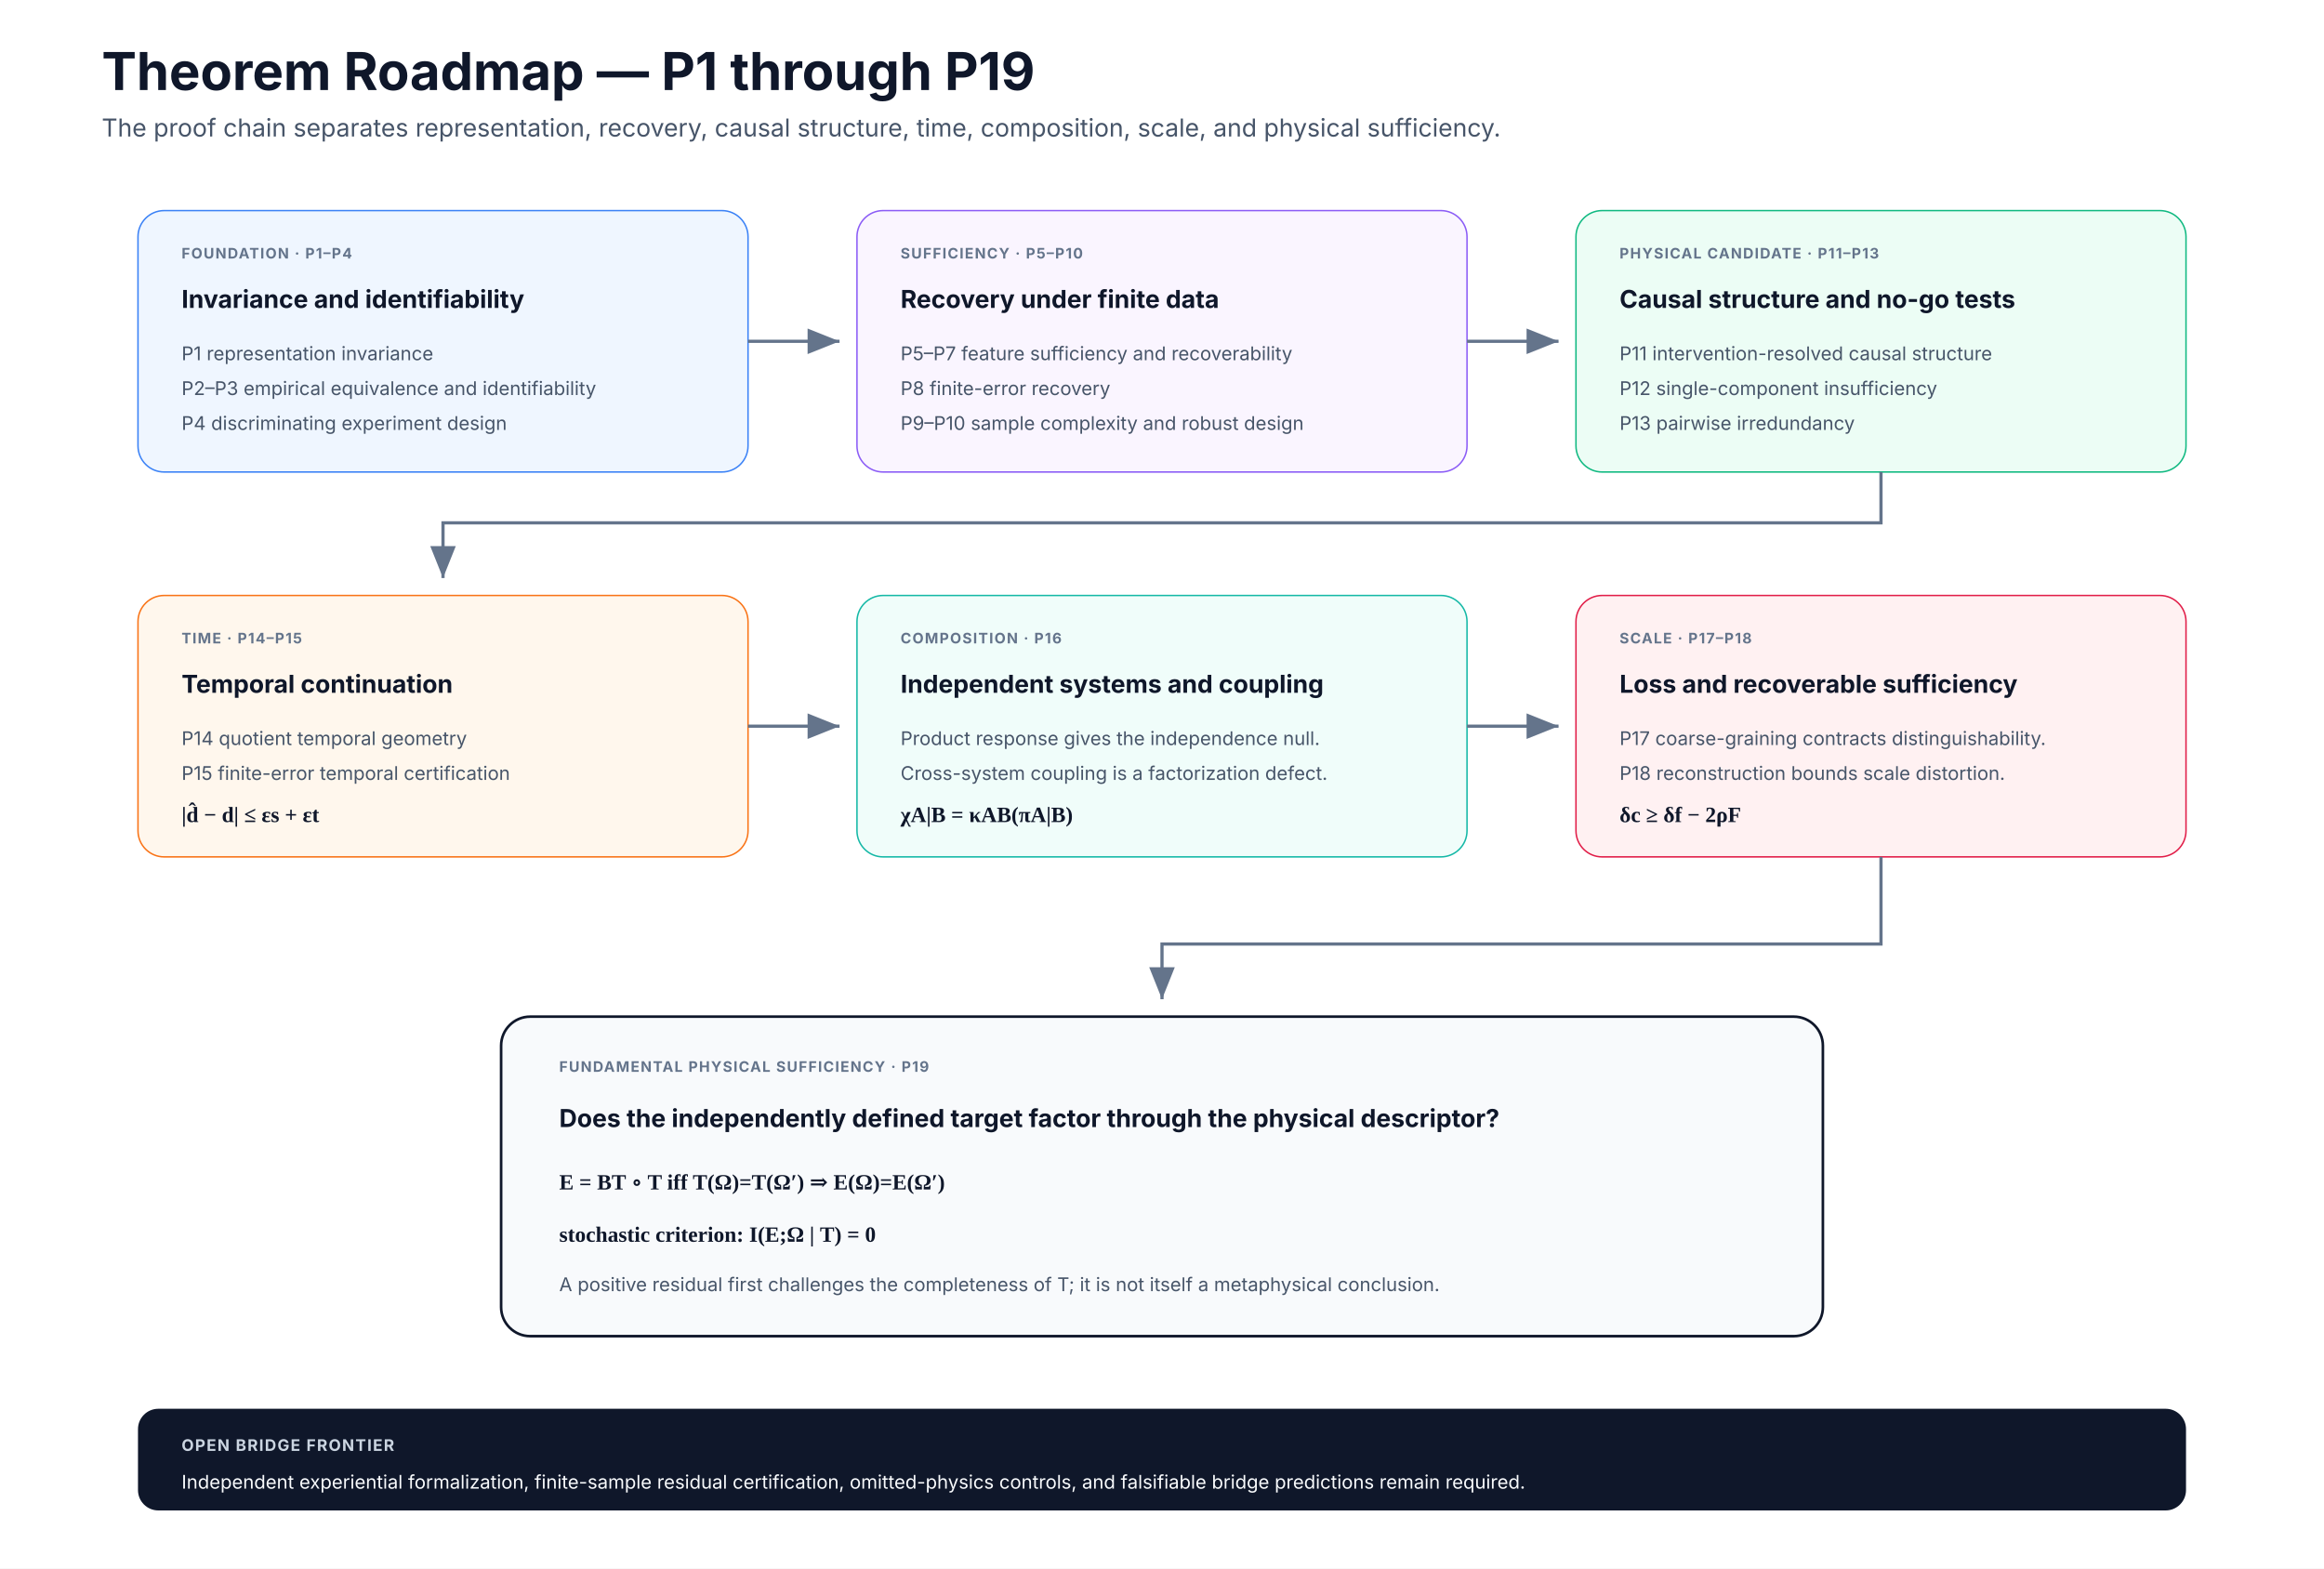
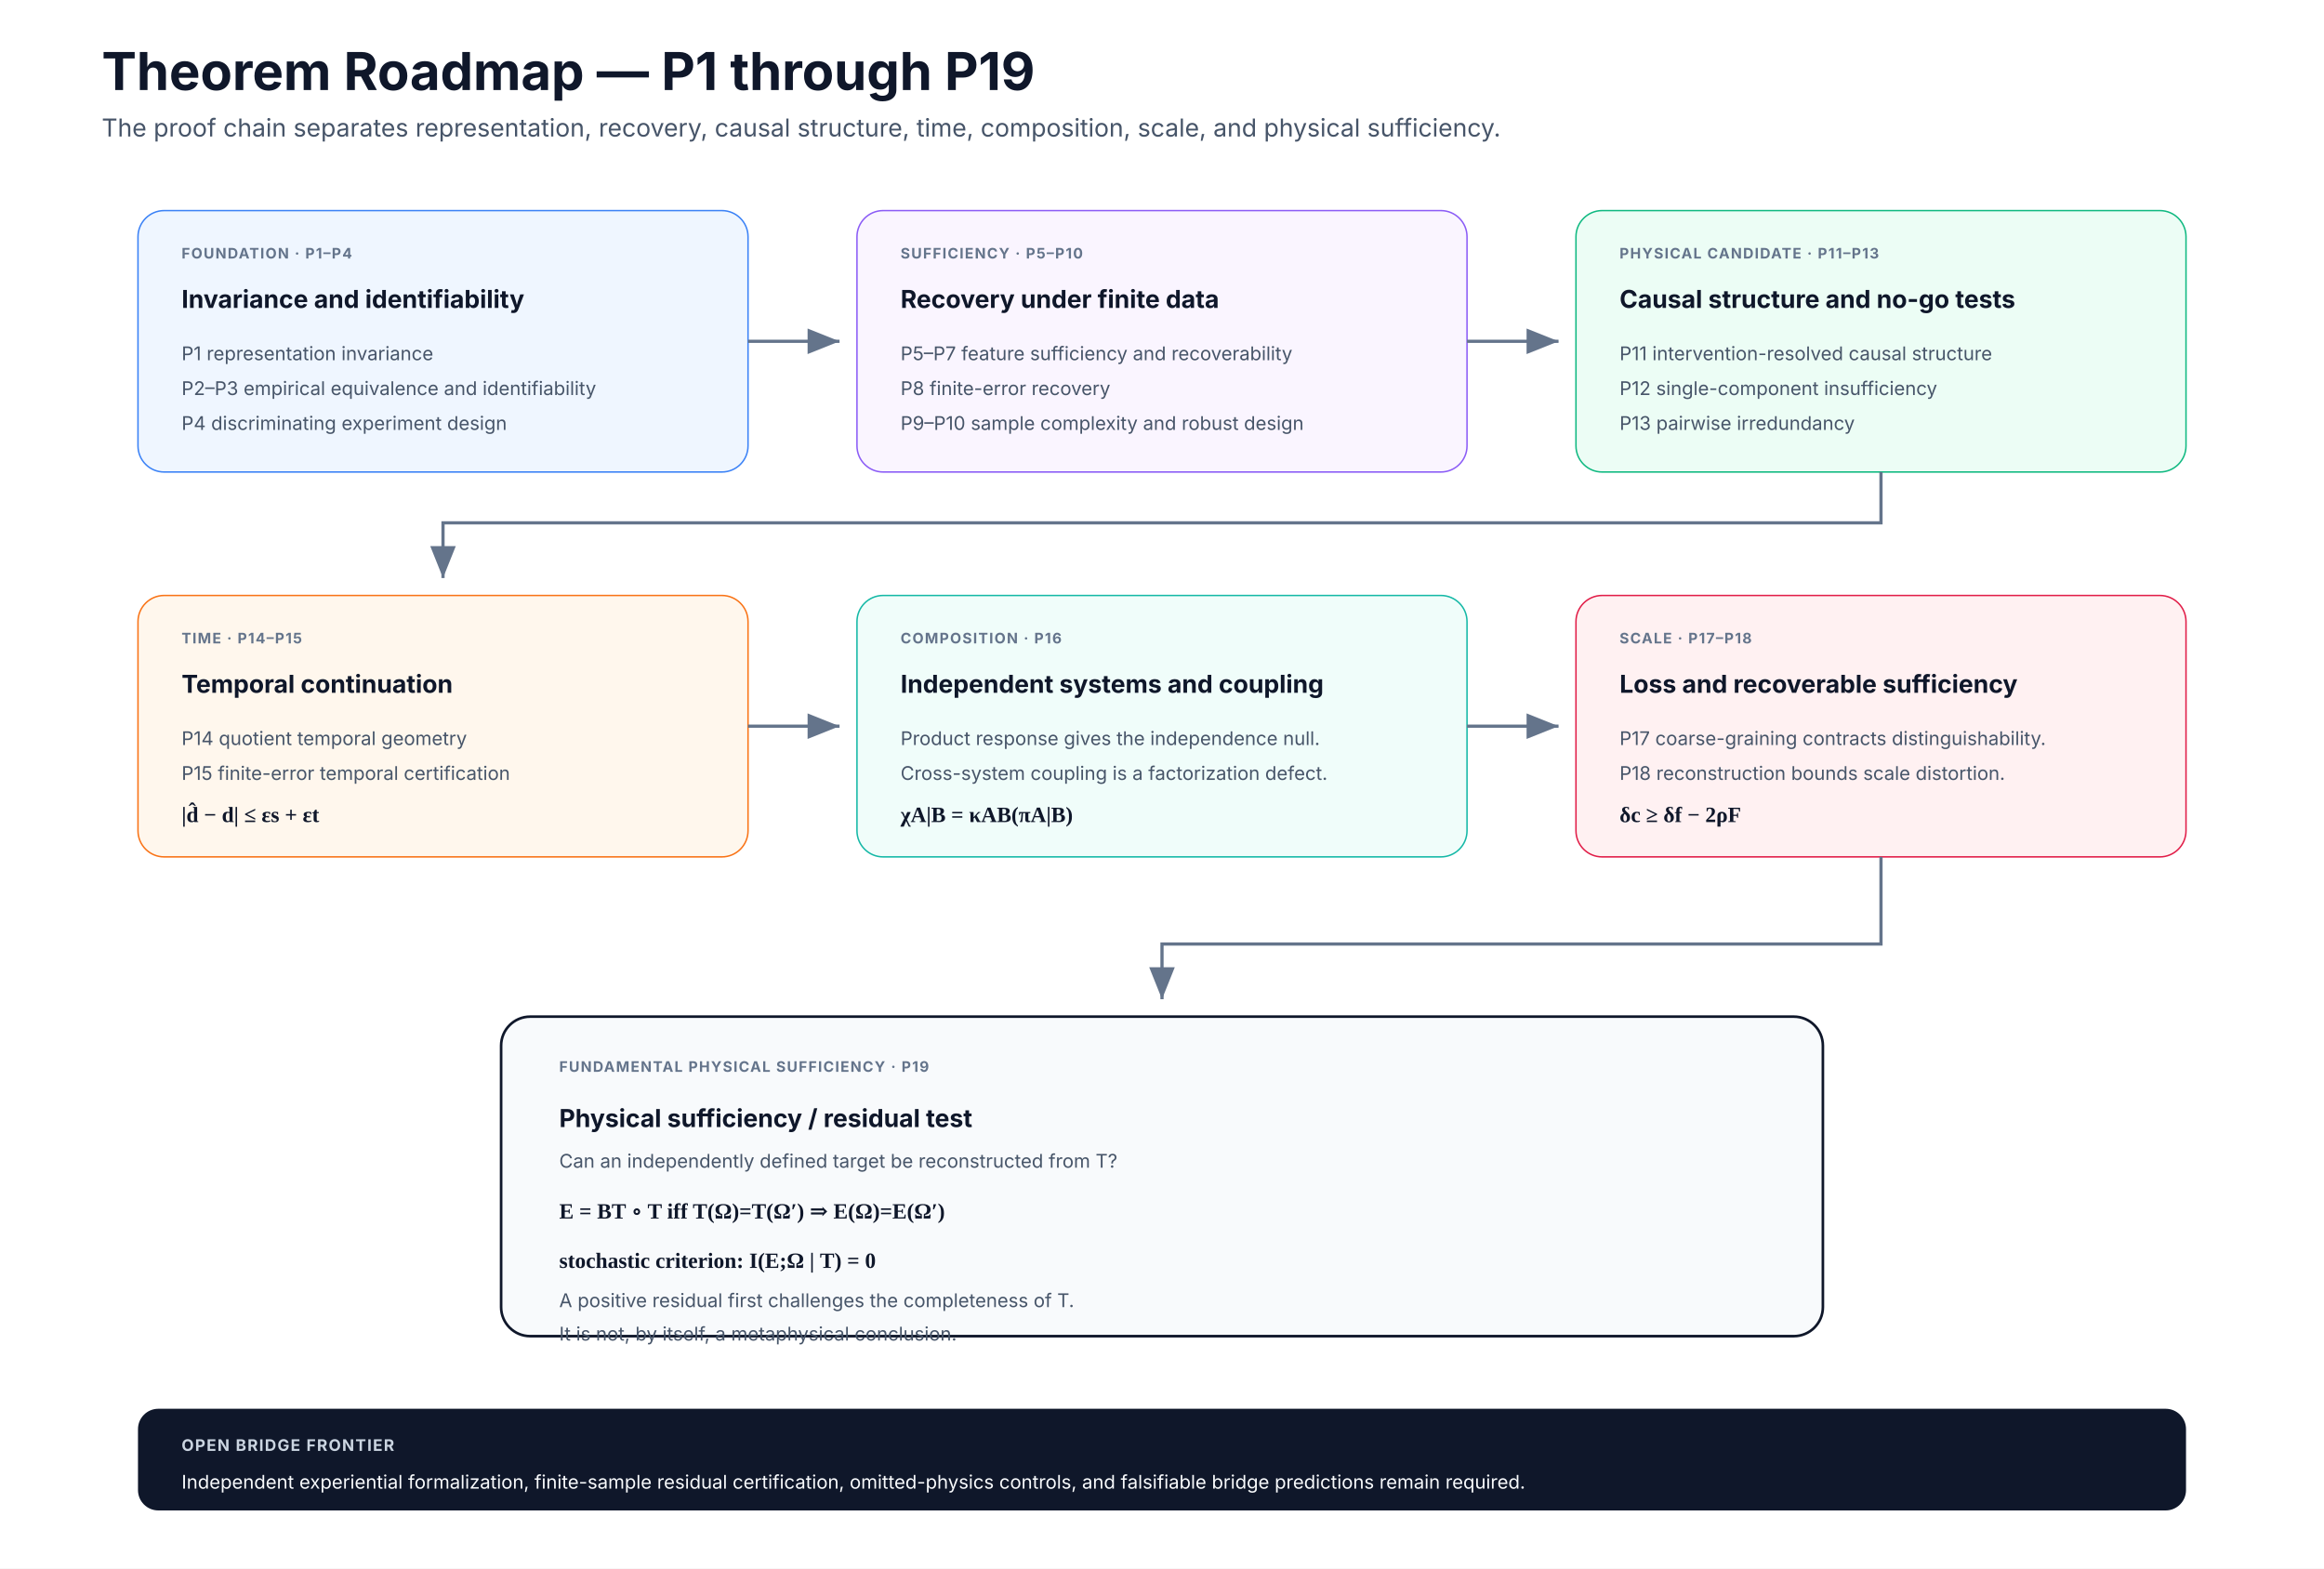
<svg xmlns="http://www.w3.org/2000/svg" width="1600" height="1080" viewBox="0 0 1600 1080" role="img" aria-labelledby="title desc">
  <defs>
    <marker id="arrow" markerWidth="12" markerHeight="12" refX="10" refY="4" orient="auto">
      <path d="M0 0 L0 8 L10 4 z" fill="#64748b" />
    </marker>
    <style>
      .title{font:700 36px Inter,Segoe UI,Arial,sans-serif;fill:#0f172a}
      .subtitle{font:400 17px Inter,Segoe UI,Arial,sans-serif;fill:#475569}
      .head{font:700 17px Inter,Segoe UI,Arial,sans-serif;fill:#0f172a}
      .body{font:400 13px Inter,Segoe UI,Arial,sans-serif;fill:#475569}
      .eq{font:600 15px Georgia,'Times New Roman',serif;fill:#0f172a}
      .label{font:700 10px Inter,Segoe UI,Arial,sans-serif;letter-spacing:.8px;fill:#64748b}
      .arrow{stroke:#64748b;stroke-width:2.2;fill:none;marker-end:url(#arrow)}
    </style>
  </defs>
  <rect width="1600" height="1080" fill="#ffffff" />
  <text x="70" y="62" class="title">Theorem Roadmap — P1 through P19</text>
  <text x="70" y="94" class="subtitle">The proof chain separates representation, recovery, causal structure, time, composition, scale, and physical sufficiency.</text>
  <rect x="95" y="145" width="420" height="180" rx="18" fill="#eff6ff" stroke="#3b82f6" />
  <text x="125" y="178" class="label">FOUNDATION · P1–P4</text>
  <text x="125" y="212" class="head">Invariance and identifiability</text>
  <text x="125" y="248" class="body">P1 representation invariance</text>
  <text x="125" y="272" class="body">P2–P3 empirical equivalence and identifiability</text>
  <text x="125" y="296" class="body">P4 discriminating experiment design</text>
  <rect x="590" y="145" width="420" height="180" rx="18" fill="#faf5ff" stroke="#8b5cf6" />
  <text x="620" y="178" class="label">SUFFICIENCY · P5–P10</text>
  <text x="620" y="212" class="head">Recovery under finite data</text>
  <text x="620" y="248" class="body">P5–P7 feature sufficiency and recoverability</text>
  <text x="620" y="272" class="body">P8 finite-error recovery</text>
  <text x="620" y="296" class="body">P9–P10 sample complexity and robust design</text>
  <rect x="1085" y="145" width="420" height="180" rx="18" fill="#ecfdf5" stroke="#10b981" />
  <text x="1115" y="178" class="label">PHYSICAL CANDIDATE · P11–P13</text>
  <text x="1115" y="212" class="head">Causal structure and no-go tests</text>
  <text x="1115" y="248" class="body">P11 intervention-resolved causal structure</text>
  <text x="1115" y="272" class="body">P12 single-component insufficiency</text>
  <text x="1115" y="296" class="body">P13 pairwise irredundancy</text>
  <path class="arrow" d="M515 235 H578" />
  <path class="arrow" d="M1010 235 H1073" />
  <rect x="95" y="410" width="420" height="180" rx="18" fill="#fff7ed" stroke="#f97316" />
  <text x="125" y="443" class="label">TIME · P14–P15</text>
  <text x="125" y="477" class="head">Temporal continuation</text>
  <text x="125" y="513" class="body">P14 quotient temporal geometry</text>
  <text x="125" y="537" class="body">P15 finite-error temporal certification</text>
  <text x="125" y="566" class="eq">|d̂ − d| ≤ εs + εt</text>
  <rect x="590" y="410" width="420" height="180" rx="18" fill="#f0fdfa" stroke="#14b8a6" />
  <text x="620" y="443" class="label">COMPOSITION · P16</text>
  <text x="620" y="477" class="head">Independent systems and coupling</text>
  <text x="620" y="513" class="body">Product response gives the independence null.</text>
  <text x="620" y="537" class="body">Cross-system coupling is a factorization defect.</text>
  <text x="620" y="566" class="eq">χA|B = κAB(πA|B)</text>
  <rect x="1085" y="410" width="420" height="180" rx="18" fill="#fff1f2" stroke="#e11d48" />
  <text x="1115" y="443" class="label">SCALE · P17–P18</text>
  <text x="1115" y="477" class="head">Loss and recoverable sufficiency</text>
  <text x="1115" y="513" class="body">P17 coarse-graining contracts distinguishability.</text>
  <text x="1115" y="537" class="body">P18 reconstruction bounds scale distortion.</text>
  <text x="1115" y="566" class="eq">δc ≥ δf − 2ρF</text>
  <path class="arrow" d="M1295 325 V360 H305 V398" />
  <path class="arrow" d="M515 500 H578" />
  <path class="arrow" d="M1010 500 H1073" />
  <rect x="345" y="700" width="910" height="220" rx="20" fill="#f8fafc" stroke="#0f172a" stroke-width="1.8" />
  <text x="385" y="738" class="label">FUNDAMENTAL PHYSICAL SUFFICIENCY · P19</text>
-   <text x="385" y="776" class="head">Does the independently defined target factor through the physical descriptor?</text>
-   <text x="385" y="819" class="eq">E = BT ∘ T  iff  T(Ω)=T(Ω′) ⇒ E(Ω)=E(Ω′)</text>
-   <text x="385" y="855" class="eq">stochastic criterion:  I(E;Ω | T) = 0</text>
-   <text x="385" y="889" class="body">A positive residual first challenges the completeness of T; it is not itself a metaphysical conclusion.</text>
+   <text x="385" y="776" class="head">Physical sufficiency / residual test</text>
+   <text x="385" y="804" class="body">Can an independently defined target be reconstructed from T?</text>
+   <text x="385" y="839" class="eq">E = BT ∘ T  iff  T(Ω)=T(Ω′) ⇒ E(Ω)=E(Ω′)</text>
+   <text x="385" y="873" class="eq">stochastic criterion:  I(E;Ω | T) = 0</text>
+   <text x="385" y="900" class="body">A positive residual first challenges the completeness of T.</text>
+   <text x="385" y="923" class="body">It is not, by itself, a metaphysical conclusion.</text>
  <path class="arrow" d="M1295 590 V650 H800 V688" />
  <rect x="95" y="970" width="1410" height="70" rx="14" fill="#0f172a" />
  <text x="125" y="999" style="font:700 11px Inter,Segoe UI,Arial,sans-serif;letter-spacing:.8px;fill:#cbd5e1">OPEN BRIDGE FRONTIER</text>
  <text x="125" y="1025" style="font:400 13px Inter,Segoe UI,Arial,sans-serif;fill:#f8fafc">Independent experiential formalization, finite-sample residual certification, omitted-physics controls, and falsifiable bridge predictions remain required.</text>
</svg>
